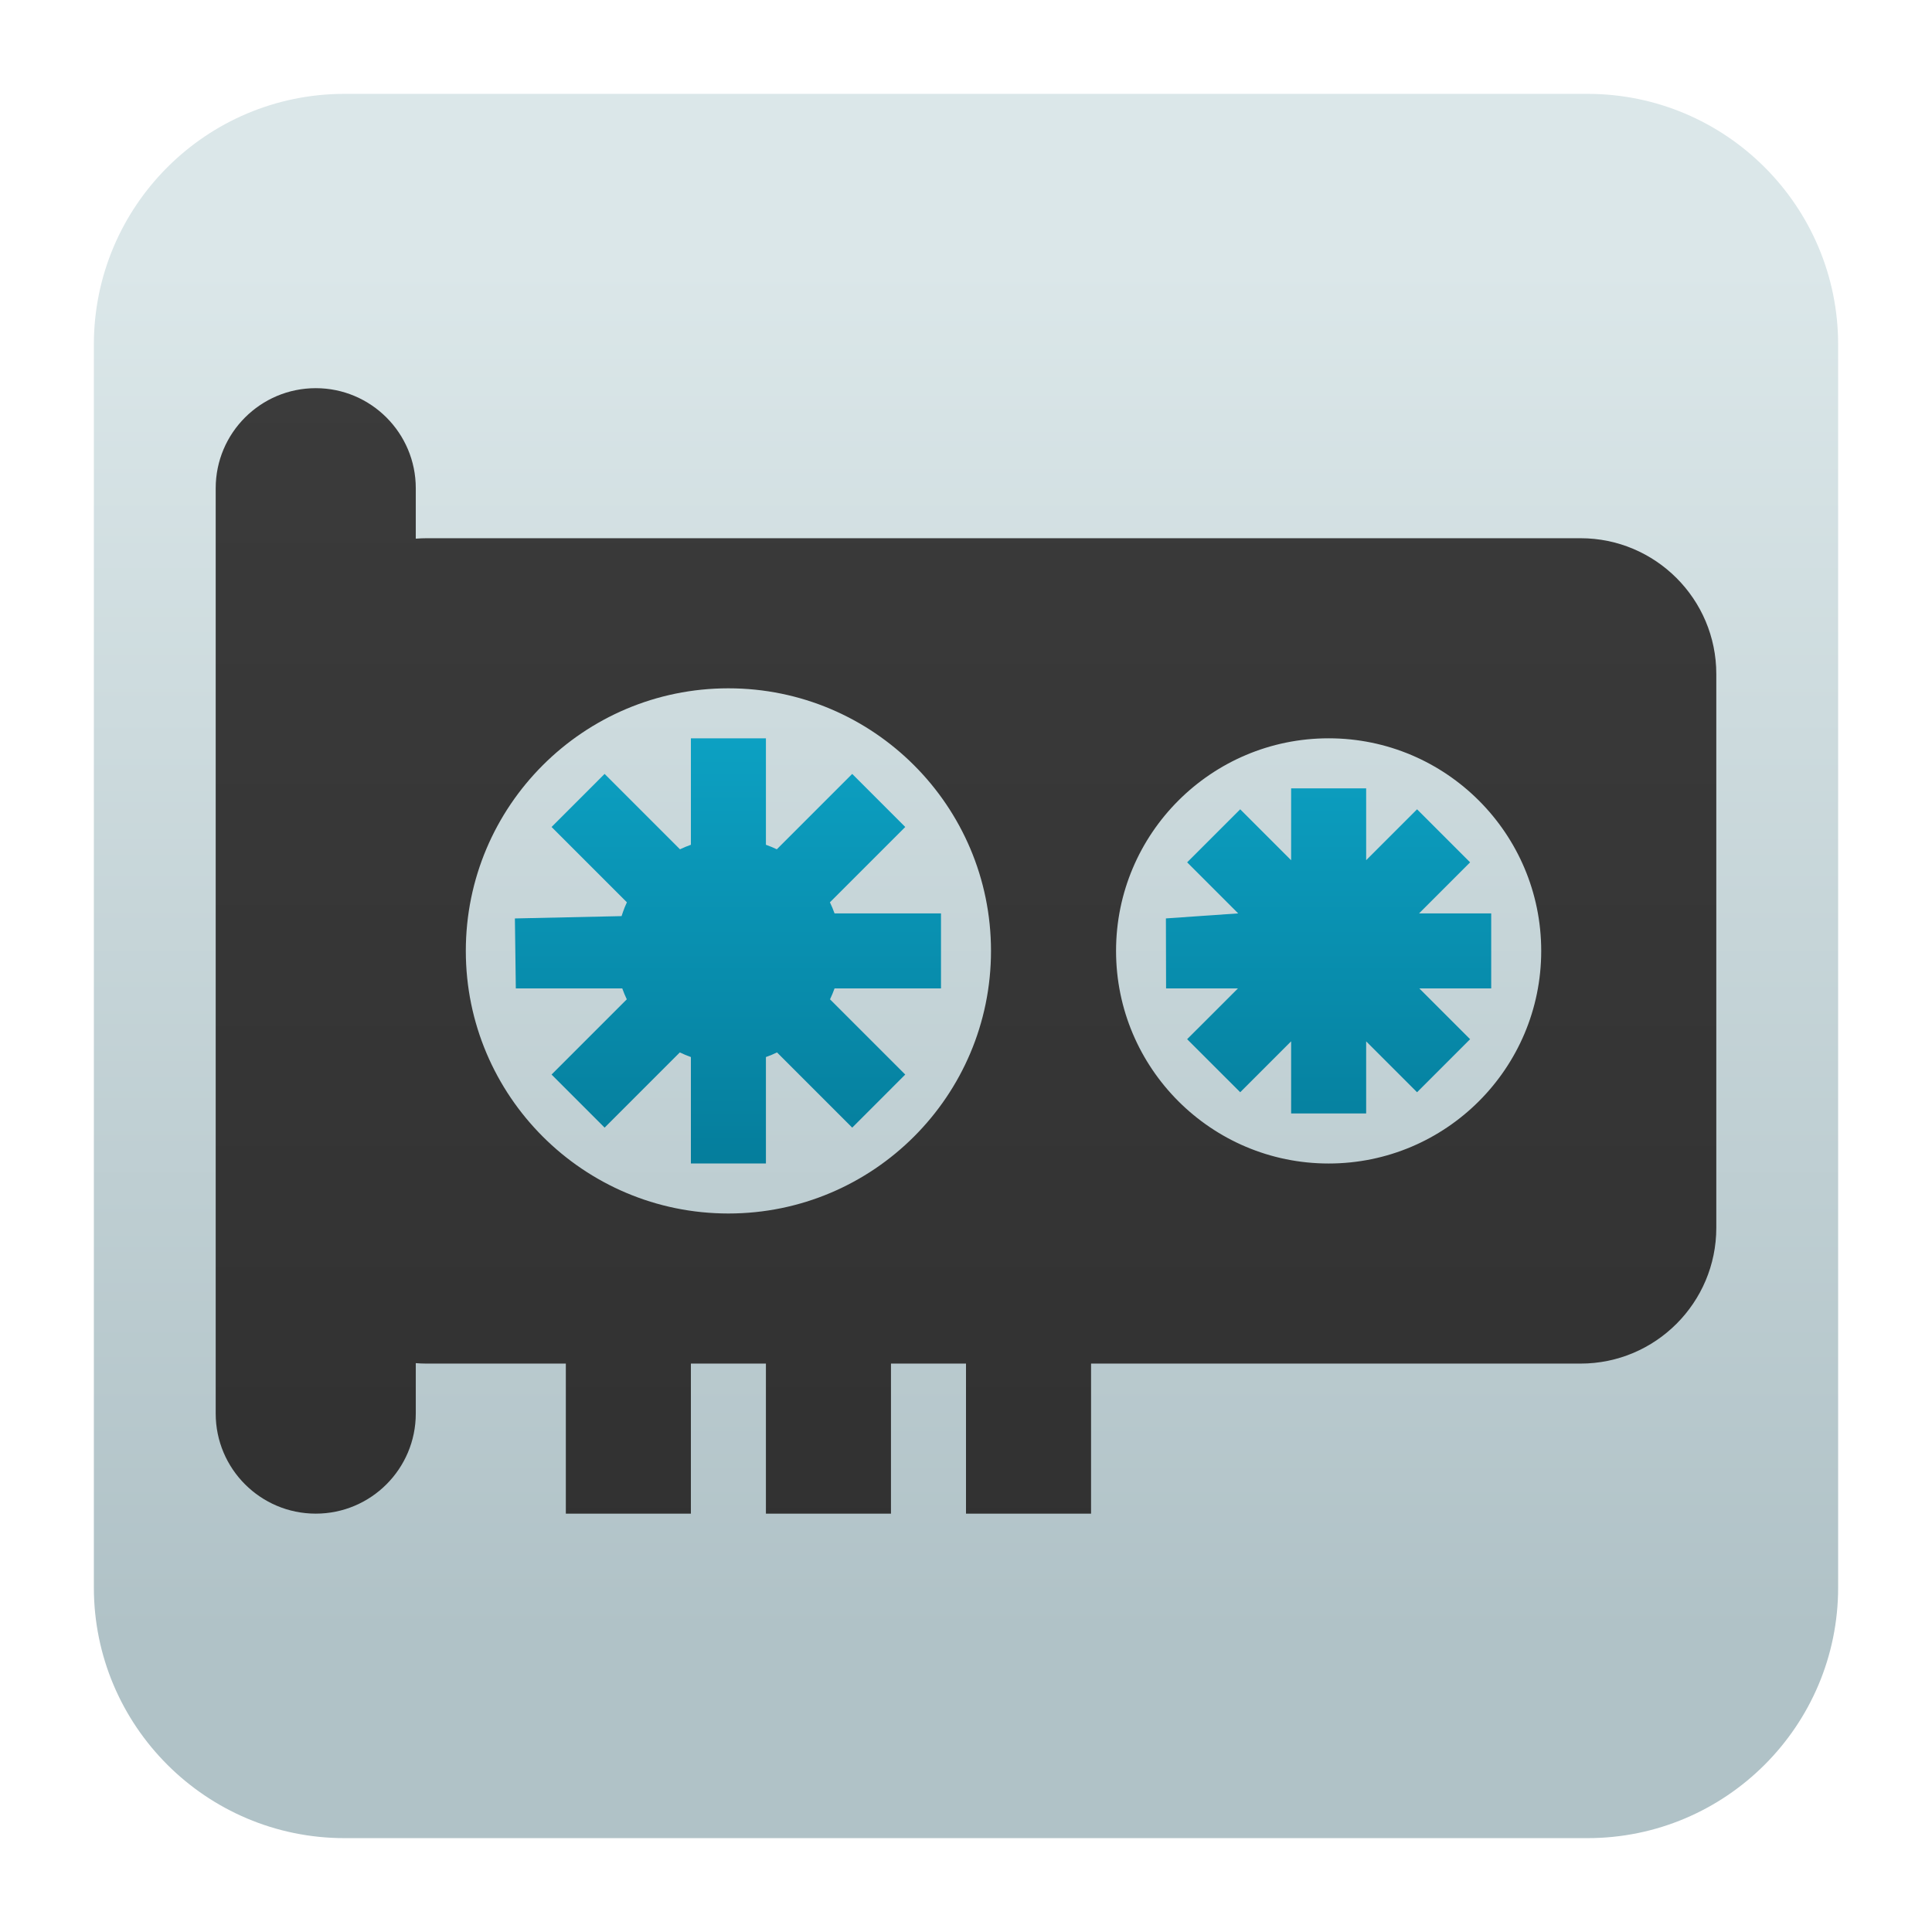
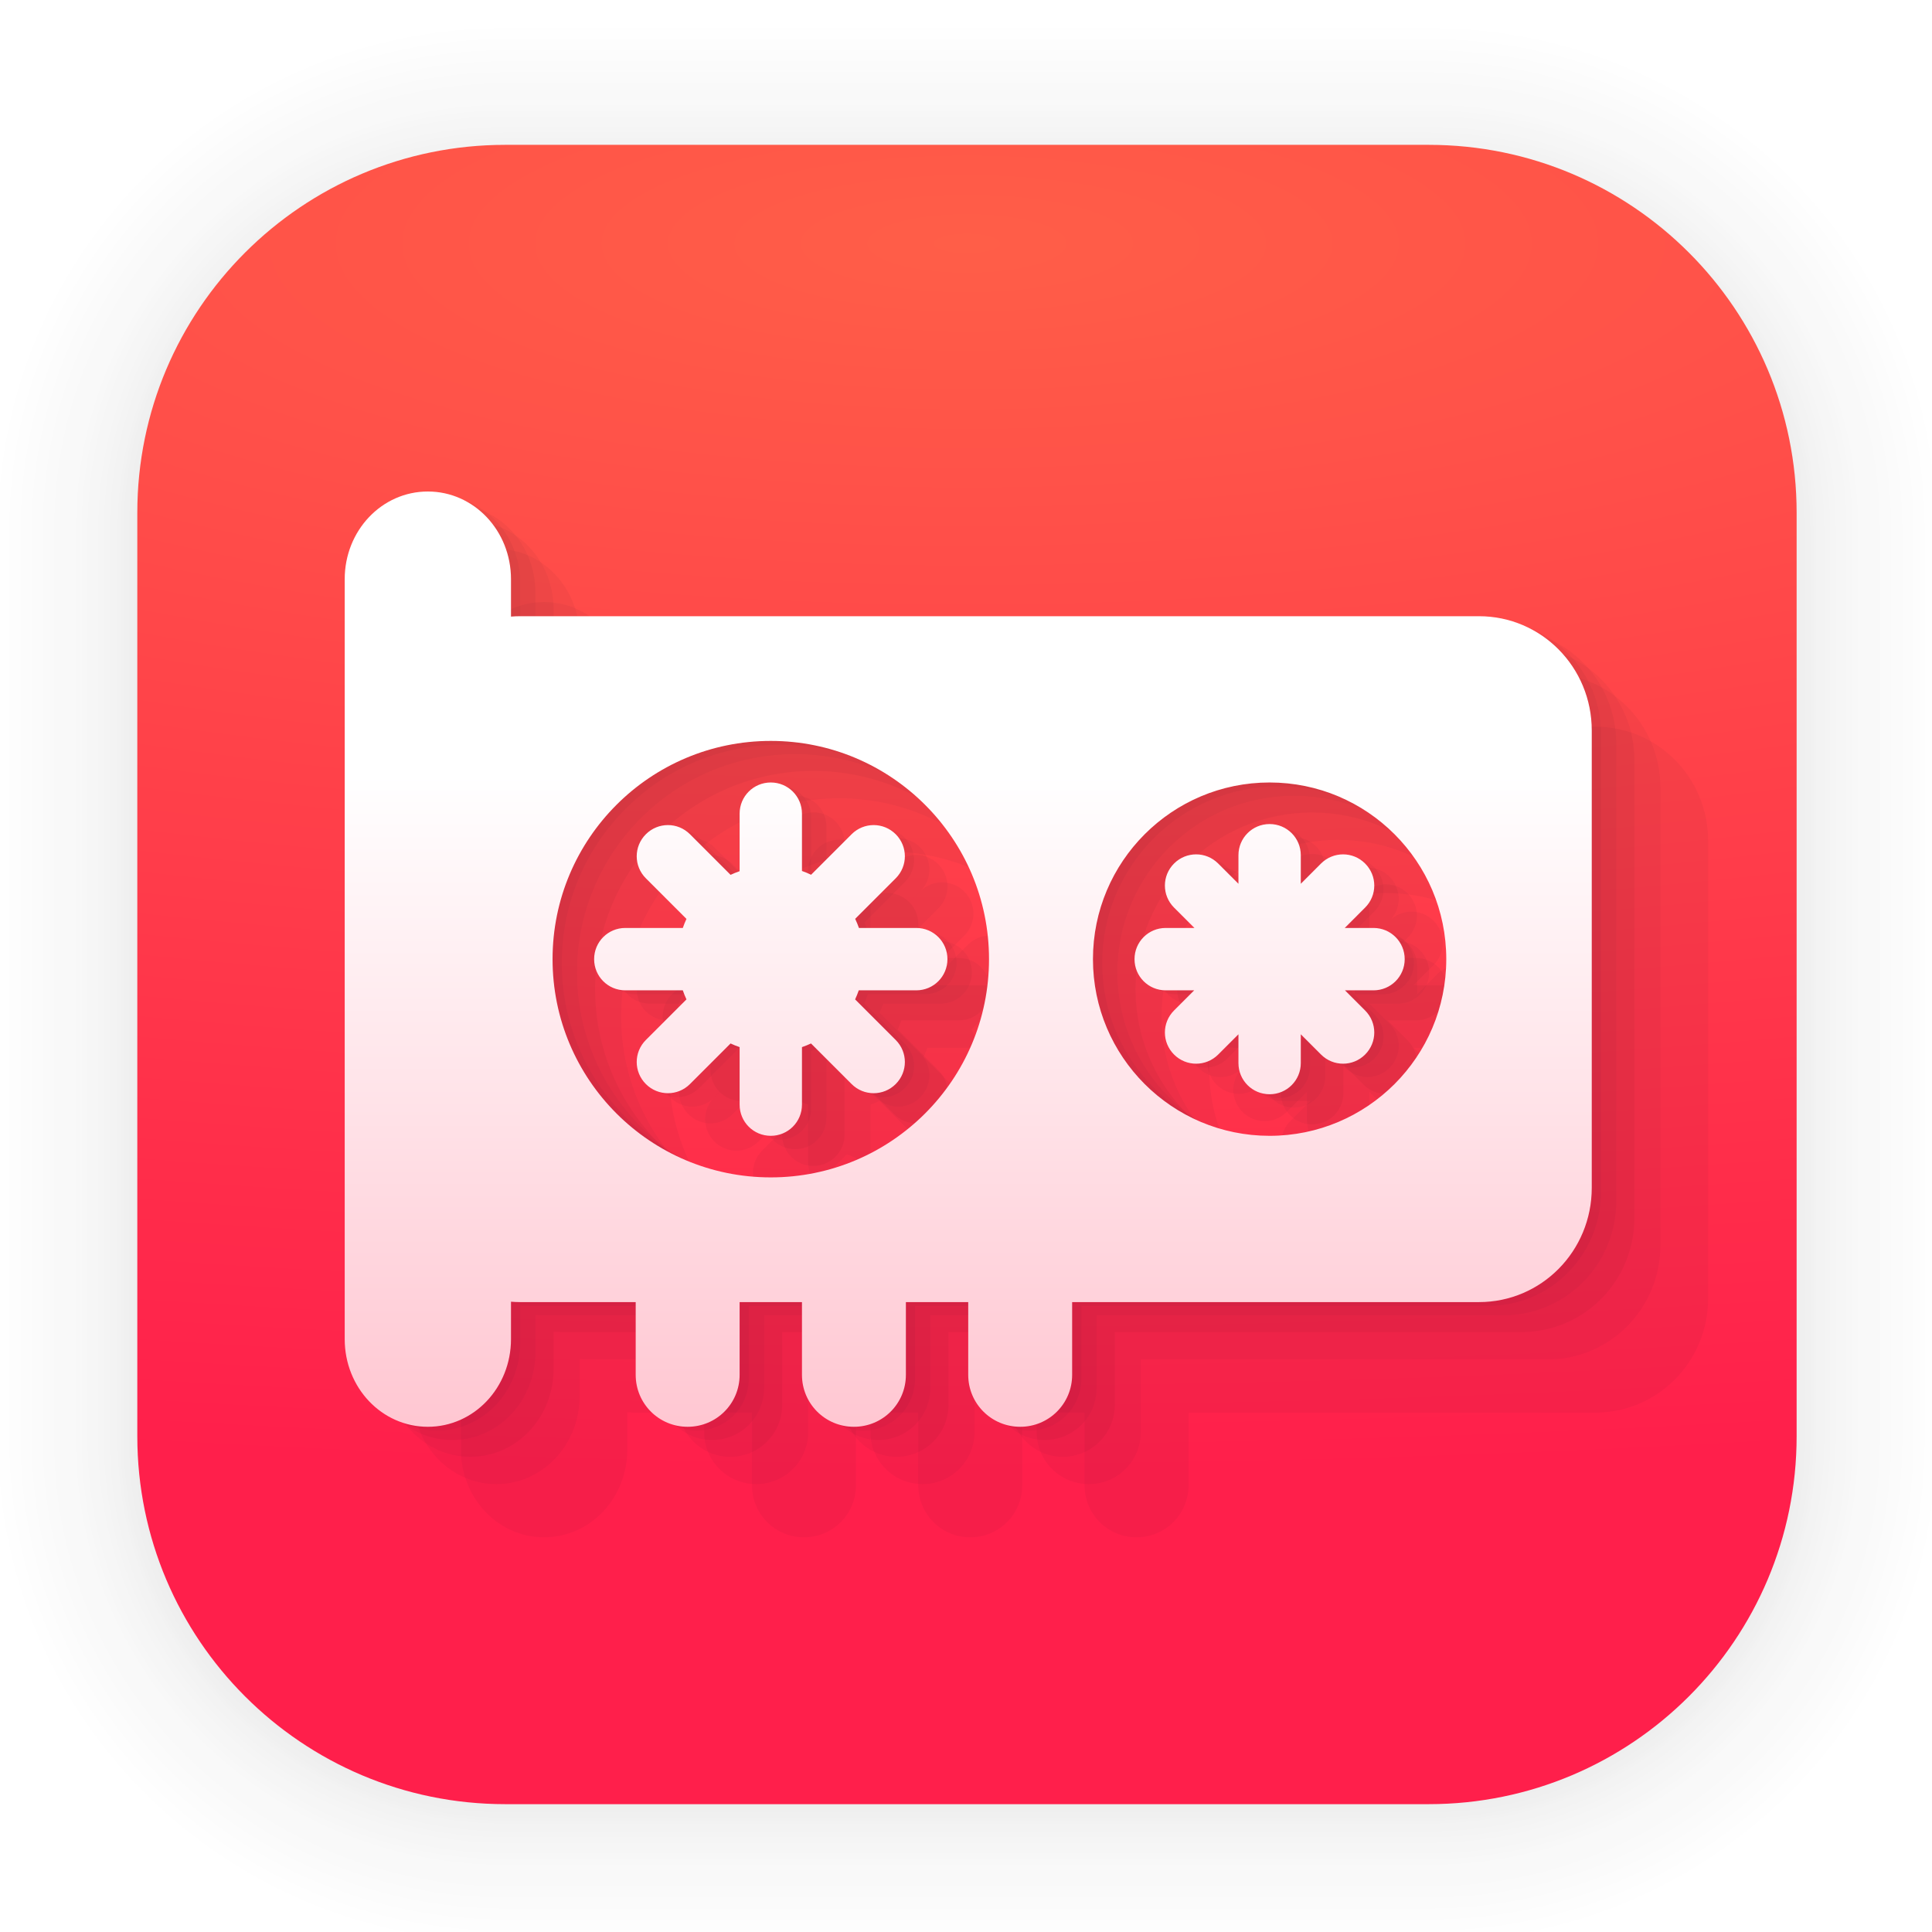
- <svg xmlns="http://www.w3.org/2000/svg" clip-rule="evenodd" fill-rule="evenodd" stroke-linejoin="round" stroke-miterlimit="2" viewBox="0 0 48 48">
-   <linearGradient id="a" x2="1" gradientTransform="matrix(0 -33.6872 33.6872 0 923.28 40.4502)" gradientUnits="userSpaceOnUse">
-     <stop stop-color="#b0c2c7" offset="0" />
-     <stop stop-color="#dbe7e9" offset="1" />
-   </linearGradient>
-   <linearGradient id="b" x2="1" gradientTransform="matrix(.0958428 -45 45 .0958428 34.0127 54)" gradientUnits="userSpaceOnUse">
-     <stop stop-color="#2c2c2c" offset="0" />
-     <stop stop-color="#3b3b3b" offset="1" />
-   </linearGradient>
-   <linearGradient id="c" x2="1" gradientTransform="matrix(0 -41.9256 41.9256 0 33.9057 50.7395)" gradientUnits="userSpaceOnUse">
-     <stop stop-color="#006783" offset="0" />
-     <stop stop-color="#13bee3" offset="1" />
-   </linearGradient>
-   <path d="m39.44 45.668h-30.88c-3.438 0-6.228-2.79-6.228-6.228v-30.88c0-3.438 2.79-6.228 6.228-6.228h30.88c3.438 0 6.228 2.79 6.228 6.228v30.88c0 3.438-2.79 6.228-6.228 6.228z" fill="url(#a)" />
-   <path d="m10.33 33.867v1.253c0 1.372-1.114 2.486-2.485 2.486-1.372 0-2.486-1.114-2.486-2.486v-22.99c0-1.372 1.114-2.486 2.486-2.486 1.371 0 2.485 1.114 2.485 2.486v1.253c.088-.007.177-.011.267-.011h28.671c1.861 0 3.373 1.512 3.373 3.374v13.758c0 1.862-1.512 3.374-3.373 3.374h-12.161v3.728h-3.107v-3.728h-1.864v3.728h-3.107v-3.728h-1.864v3.728h-3.107v-3.728h-3.461c-.09 0-.179-.004-.267-.011zm7.767-16.766c3.601 0 6.524 2.923 6.524 6.524s-2.923 6.524-6.524 6.524-6.524-2.923-6.524-6.524 2.923-6.524 6.524-6.524zm14.913 1.242c2.915 0 5.281 2.367 5.281 5.282s-2.366 5.282-5.281 5.282-5.282-2.367-5.282-5.282 2.367-5.282 5.282-5.282z" fill="url(#b)" />
-   <path transform="matrix(.621365 0 0 .621365 4.11633 4.05201)" d="m21 27.256v-4.256h3v4.256c.149.053.295.114.436.181l3.014-3.014 2.121 2.122-3.012 3.012c.069.143.131.291.185.443h4.256v3h-4.256c-.053.149-.114.295-.181.436l3.008 3.008-2.121 2.122-3.007-3.007c-.143.069-.291.131-.443.185v4.256h-3v-4.256c-.152-.054-.3-.116-.443-.185l-3.007 3.007-2.121-2.122 3.008-3.008c-.067-.141-.128-.287-.181-.436h-4.256l-.037-2.798 4.265-.093s.094-.305.213-.552l-3.012-3.012 2.121-2.122 3.014 3.014c.141-.067.287-.128.436-.181zm21.883 2.744-2.041-2.041 2.122-2.121 2.036 2.036v-2.874h3v2.873l2.035-2.035 2.121 2.121-2.041 2.041h2.885v3h-2.874l2.03 2.03-2.121 2.121-2.035-2.034v2.883h-3v-2.885l-2.036 2.036-2.122-2.121 2.031-2.03h-2.873l-.007-2.799z" fill="url(#c)" />
+ <svg xmlns="http://www.w3.org/2000/svg" xmlns:xlink="http://www.w3.org/1999/xlink" width="128" height="128" viewBox="0 0 33.867 33.867" version="1.1" id="svg1443">
+   <defs id="defs1437">
+     <linearGradient id="linearGradient1720">
+       <stop style="stop-color:#ffffff;stop-opacity:1;" offset="0" id="stop1716" />
+       <stop style="stop-color:#ff1f4b;stop-opacity:1" offset="1" id="stop1718" />
+     </linearGradient>
+     <linearGradient id="linearGradient1672">
+       <stop style="stop-color:#ff5e48;stop-opacity:1" offset="0" id="stop1668" />
+       <stop style="stop-color:#ff1f4b;stop-opacity:1" offset="1" id="stop1670" />
+     </linearGradient>
+     <filter color-interpolation-filters="sRGB" height="1.131" width="1.111" y="-0.066" x="-0.055" id="c-9">
+       <feGaussianBlur id="feGaussianBlur1093" stdDeviation="1.106" />
+     </filter>
+     <linearGradient gradientUnits="userSpaceOnUse" gradientTransform="matrix(0.13235,0,0,0.13075,-32.379,1.0873)" y2="269.49" y1="235.15" x2="657.65" x1="319.21" id="a-12">
+       <stop id="stop1076" offset="0" stop-color="#e54c18" />
+       <stop id="stop1078" offset="1" stop-color="#fec350" />
+     </linearGradient>
+     <radialGradient xlink:href="#linearGradient1672" id="radialGradient1676" cx="16.951" cy="4.265" fx="16.951" fy="4.265" r="14.544" gradientUnits="userSpaceOnUse" gradientTransform="matrix(5.030995,0,0,1.482452,-68.32995,-2.057593)" />
+     <linearGradient xlink:href="#linearGradient1720" id="linearGradient1722" x1="22.838" y1="51.253" x2="22.838" y2="222.876" gradientUnits="userSpaceOnUse" />
+   </defs>
+   <g id="layer1">
+     <g style="opacity:0.188" transform="matrix(0.9757321,0,0,0.9636099,-65.73723,-36.32765)" id="g1702">
+       <rect ry="6.61" rx="6.61" y="40.71" x="69.84" height="29.811" width="29.811" id="rect1634" style="fill:none;fill-opacity:1;stroke:#000000;stroke-width:0.1;stroke-linecap:round;stroke-linejoin:round;stroke-miterlimit:4;stroke-dasharray:none;stroke-opacity:0.02" />
+       <rect style="fill:none;fill-opacity:1;stroke:#000000;stroke-width:0.2;stroke-linecap:round;stroke-linejoin:round;stroke-miterlimit:4;stroke-dasharray:none;stroke-opacity:0.02" id="rect1638" width="29.811" height="29.811" x="69.84" y="40.71" rx="6.61" ry="6.61" />
+       <rect ry="6.61" rx="6.61" y="40.71" x="69.84" height="29.811" width="29.811" id="rect1640" style="fill:none;fill-opacity:1;stroke:#000000;stroke-width:0.3;stroke-linecap:round;stroke-linejoin:round;stroke-miterlimit:4;stroke-dasharray:none;stroke-opacity:0.02" />
+       <rect style="fill:none;fill-opacity:1;stroke:#000000;stroke-width:0.4;stroke-linecap:round;stroke-linejoin:round;stroke-miterlimit:4;stroke-dasharray:none;stroke-opacity:0.02" id="rect1642" width="29.811" height="29.811" x="69.84" y="40.71" rx="6.61" ry="6.61" />
+       <rect ry="6.61" rx="6.61" y="40.71" x="69.84" height="29.811" width="29.811" id="rect1644" style="fill:none;fill-opacity:1;stroke:#000000;stroke-width:0.5;stroke-linecap:round;stroke-linejoin:round;stroke-miterlimit:4;stroke-dasharray:none;stroke-opacity:0.02" />
+       <rect style="fill:none;fill-opacity:1;stroke:#000000;stroke-width:0.6;stroke-linecap:round;stroke-linejoin:round;stroke-miterlimit:4;stroke-dasharray:none;stroke-opacity:0.02" id="rect1646" width="29.811" height="29.811" x="69.84" y="40.71" rx="6.61" ry="6.61" />
+       <rect ry="6.61" rx="6.61" y="40.71" x="69.84" height="29.811" width="29.811" id="rect1648" style="fill:none;fill-opacity:1;stroke:#000000;stroke-width:0.7;stroke-linecap:round;stroke-linejoin:round;stroke-miterlimit:4;stroke-dasharray:none;stroke-opacity:0.02" />
+       <rect style="fill:none;fill-opacity:1;stroke:#000000;stroke-width:0.8;stroke-linecap:round;stroke-linejoin:round;stroke-miterlimit:4;stroke-dasharray:none;stroke-opacity:0.02" id="rect1650" width="29.811" height="29.811" x="69.84" y="40.71" rx="6.61" ry="6.61" />
+       <rect ry="6.61" rx="6.61" y="40.71" x="69.84" height="29.811" width="29.811" id="rect1652" style="fill:none;fill-opacity:1;stroke:#000000;stroke-width:1;stroke-linecap:round;stroke-linejoin:round;stroke-miterlimit:4;stroke-dasharray:none;stroke-opacity:0.02" />
+       <rect style="fill:none;fill-opacity:1;stroke:#000000;stroke-width:1.2;stroke-linecap:round;stroke-linejoin:round;stroke-miterlimit:4;stroke-dasharray:none;stroke-opacity:0.02" id="rect1654" width="29.811" height="29.811" x="69.84" y="40.71" rx="6.61" ry="6.61" />
+       <rect ry="6.61" rx="6.61" y="40.71" x="69.84" height="29.811" width="29.811" id="rect1656" style="fill:none;fill-opacity:1;stroke:#000000;stroke-width:1.4;stroke-linecap:round;stroke-linejoin:round;stroke-miterlimit:4;stroke-dasharray:none;stroke-opacity:0.02" />
+       <rect style="fill:none;fill-opacity:1;stroke:#000000;stroke-width:1.6;stroke-linecap:round;stroke-linejoin:round;stroke-miterlimit:4;stroke-dasharray:none;stroke-opacity:0.02" id="rect1658" width="29.811" height="29.811" x="69.84" y="40.71" rx="6.61" ry="6.61" />
+       <rect ry="6.61" rx="6.61" y="40.71" x="69.84" height="29.811" width="29.811" id="rect1660" style="fill:none;fill-opacity:1;stroke:#000000;stroke-width:1.8;stroke-linecap:round;stroke-linejoin:round;stroke-miterlimit:4;stroke-dasharray:none;stroke-opacity:0.02" />
+       <rect style="fill:none;fill-opacity:1;stroke:#000000;stroke-width:2;stroke-linecap:round;stroke-linejoin:round;stroke-miterlimit:4;stroke-dasharray:none;stroke-opacity:0.02" id="rect1662" width="29.811" height="29.811" x="69.84" y="40.71" rx="6.61" ry="6.61" />
+       <rect ry="6.61" rx="6.61" y="40.71" x="69.84" height="29.811" width="29.811" id="rect1664" style="fill:none;fill-opacity:1;stroke:#000000;stroke-width:2.2;stroke-linecap:round;stroke-linejoin:round;stroke-miterlimit:4;stroke-dasharray:none;stroke-opacity:0.02" />
+       <rect style="fill:none;fill-opacity:1;stroke:#000000;stroke-width:2.6;stroke-linecap:round;stroke-linejoin:round;stroke-miterlimit:4;stroke-dasharray:none;stroke-opacity:0.02" id="rect1666" width="29.811" height="29.811" x="69.84" y="40.71" rx="6.61" ry="6.61" />
+       <rect ry="6.61" rx="6.61" y="40.71" x="69.84" height="29.811" width="29.811" id="rect1668" style="fill:none;fill-opacity:1;stroke:#000000;stroke-width:3;stroke-linecap:round;stroke-linejoin:round;stroke-miterlimit:4;stroke-dasharray:none;stroke-opacity:0.02" />
+       <rect style="fill:none;fill-opacity:1;stroke:#000000;stroke-width:3.4;stroke-linecap:round;stroke-linejoin:round;stroke-miterlimit:4;stroke-dasharray:none;stroke-opacity:0.02" id="rect1670" width="29.811" height="29.811" x="69.84" y="40.71" rx="6.61" ry="6.61" />
+       <rect ry="6.61" rx="6.61" y="40.71" x="69.84" height="29.811" width="29.811" id="rect1672" style="fill:none;fill-opacity:1;stroke:#000000;stroke-width:3.8;stroke-linecap:round;stroke-linejoin:round;stroke-miterlimit:4;stroke-dasharray:none;stroke-opacity:0.02" />
+       <rect style="fill:none;fill-opacity:1;stroke:#000000;stroke-width:4.2;stroke-linecap:round;stroke-linejoin:round;stroke-miterlimit:4;stroke-dasharray:none;stroke-opacity:0.02" id="rect1674" width="29.811" height="29.811" x="69.84" y="40.71" rx="6.61" ry="6.61" />
+       <rect ry="6.61" rx="6.61" y="40.71" x="69.84" height="29.811" width="29.811" id="rect1676" style="fill:none;fill-opacity:1;stroke:#000000;stroke-width:4.6;stroke-linecap:round;stroke-linejoin:round;stroke-miterlimit:4;stroke-dasharray:none;stroke-opacity:0.02" />
+       <rect style="fill:none;fill-opacity:1;stroke:#000000;stroke-width:5;stroke-linecap:round;stroke-linejoin:round;stroke-miterlimit:4;stroke-dasharray:none;stroke-opacity:0.02" id="rect1678" width="29.811" height="29.811" x="69.84" y="40.71" rx="6.61" ry="6.61" />
+     </g>
+     <rect ry="6.449" rx="6.449" y="2.539" x="2.407" height="29.087" width="29.087" id="rect849" style="fill:url(#radialGradient1676);fill-opacity:1;stroke-width:2.688;stroke-linecap:round;stroke-linejoin:round" />
+     <g id="g3494" style="opacity:0.753">
+       <path id="path3299" style="fill:#0d011c;fill-opacity:0.049;stroke-width:0.364" d="m 7.66,8.682 c -0.807,0 -1.457,0.685 -1.457,1.537 v 13.321 c 0,0.852 0.65,1.537 1.457,1.537 0.807,0 1.458,-0.685 1.458,-1.537 v -0.656 c 0.052,0.004 0.103,0.007 0.156,0.007 h 2.03 v 1.275 c 0,0.505 0.406,0.911 0.911,0.911 0.505,0 0.911,-0.406 0.911,-0.911 v -1.275 h 1.093 v 1.275 c 10e-7,0.505 0.406,0.911 0.911,0.911 0.505,0 0.911,-0.406 0.911,-0.911 v -1.275 h 1.093 v 1.275 c 0,0.505 0.406,0.911 0.911,0.911 0.505,0 0.911,-0.406 0.911,-0.911 v -1.275 h 7.131 c 1.096,0 1.978,-0.894 1.978,-2.004 v -8.015 c 0,-1.11 -0.882,-2.004 -1.978,-2.004 H 9.274 c -0.053,0 -0.105,0.003 -0.156,0.007 v -0.656 c 0,-0.852 -0.65,-1.537 -1.458,-1.537 z m 6.012,4.372 a 3.826,3.826 0 0 1 3.826,3.826 3.826,3.826 0 0 1 -3.826,3.826 3.826,3.826 0 0 1 -3.825,-3.826 3.826,3.826 0 0 1 3.825,-3.826 z m 0,0.729 c -0.303,0 -0.546,0.244 -0.546,0.547 v 1.008 a 1.64,1.64 0 0 0 -0.159,0.064 L 12.255,14.69 c -0.214,-0.214 -0.559,-0.214 -0.773,0 -0.214,0.214 -0.214,0.558 0,0.773 l 0.712,0.712 a 1.64,1.64 0 0 0 -0.064,0.159 h -1.008 c -0.303,0 -0.546,0.244 -0.546,0.547 0,0.303 0.243,0.547 0.546,0.547 h 1.008 a 1.64,1.64 0 0 0 0.064,0.159 l -0.712,0.712 c -0.214,0.214 -0.214,0.558 0,0.773 0.214,0.214 0.559,0.214 0.773,0 l 0.712,-0.712 a 1.64,1.64 0 0 0 0.159,0.064 v 1.008 c 0,0.303 0.243,0.547 0.546,0.547 0.303,0 0.547,-0.244 0.547,-0.547 v -1.008 a 1.64,1.64 0 0 0 0.159,-0.064 l 0.712,0.712 c 0.214,0.214 0.559,0.214 0.773,0 0.214,-0.214 0.214,-0.558 0,-0.773 L 15.15,17.585 a 1.64,1.64 0 0 0 0.064,-0.159 h 1.008 c 0.303,0 0.546,-0.244 0.546,-0.547 0,-0.303 -0.243,-0.547 -0.546,-0.547 h -1.005 a 1.64,1.64 0 0 0 -0.066,-0.16 l 0.711,-0.711 c 0.214,-0.214 0.214,-0.558 0,-0.773 -0.214,-0.214 -0.559,-0.214 -0.773,0 l -0.71,0.71 a 1.64,1.64 0 0 0 -0.16,-0.066 v -1.005 c 0,-0.303 -0.244,-0.547 -0.547,-0.547 z m 8.744,0 a 3.097,3.097 0 0 1 3.097,3.097 3.097,3.097 0 0 1 -3.097,3.097 3.097,3.097 0 0 1 -3.096,-3.097 3.097,3.097 0 0 1 3.096,-3.097 z m 0,0.729 c -0.303,0 -0.546,0.244 -0.546,0.547 v 0.5 l -0.355,-0.355 c -0.214,-0.214 -0.56,-0.214 -0.774,0 -0.214,0.214 -0.214,0.558 0,0.773 l 0.357,0.357 h -0.504 c -0.303,0 -0.546,0.244 -0.546,0.547 0,0.303 0.243,0.547 0.546,0.547 h 0.5 l -0.353,0.353 c -0.214,0.214 -0.214,0.558 0,0.773 0.214,0.214 0.56,0.214 0.774,0 l 0.355,-0.355 v 0.504 c 0,0.303 0.243,0.547 0.546,0.547 0.303,0 0.547,-0.244 0.547,-0.547 v -0.504 l 0.355,0.355 c 0.214,0.214 0.558,0.214 0.773,0 0.214,-0.214 0.214,-0.558 0,-0.773 l -0.353,-0.353 h 0.5 c 0.303,0 0.547,-0.244 0.547,-0.547 0,-0.303 -0.244,-0.547 -0.547,-0.547 h -0.504 l 0.357,-0.357 c 0.214,-0.214 0.214,-0.558 0,-0.773 -0.214,-0.214 -0.558,-0.214 -0.773,0 l -0.355,0.355 v -0.5 c 0,-0.303 -0.244,-0.547 -0.547,-0.547 z" />
+       <path id="path3481" style="fill:#0d011c;fill-opacity:0.049;stroke-width:0.364" d="m 7.927,8.847 c -0.807,0 -1.457,0.685 -1.457,1.537 v 13.321 c 0,0.852 0.65,1.537 1.457,1.537 0.807,0 1.458,-0.685 1.458,-1.537 v -0.656 c 0.052,0.004 0.103,0.007 0.156,0.007 h 2.03 v 1.275 c 0,0.505 0.406,0.911 0.911,0.911 0.505,0 0.911,-0.406 0.911,-0.911 v -1.275 h 1.093 v 1.275 c 1e-6,0.505 0.406,0.911 0.911,0.911 0.505,0 0.911,-0.406 0.911,-0.911 v -1.275 h 1.093 v 1.275 c 0,0.505 0.406,0.911 0.911,0.911 0.505,0 0.911,-0.406 0.911,-0.911 v -1.275 h 7.131 c 1.096,0 1.978,-0.894 1.978,-2.004 v -8.015 c 0,-1.11 -0.882,-2.004 -1.978,-2.004 H 9.541 c -0.053,0 -0.105,0.003 -0.156,0.007 v -0.656 c 0,-0.852 -0.65,-1.537 -1.458,-1.537 z m 6.012,4.372 a 3.826,3.826 0 0 1 3.826,3.826 3.826,3.826 0 0 1 -3.826,3.826 3.826,3.826 0 0 1 -3.825,-3.826 3.826,3.826 0 0 1 3.825,-3.826 z m 0,0.729 c -0.303,0 -0.546,0.244 -0.546,0.547 v 1.008 a 1.64,1.64 0 0 0 -0.159,0.064 l -0.712,-0.712 c -0.214,-0.214 -0.559,-0.214 -0.773,0 -0.214,0.214 -0.214,0.558 0,0.773 l 0.712,0.712 a 1.64,1.64 0 0 0 -0.064,0.159 h -1.008 c -0.303,0 -0.546,0.244 -0.546,0.547 0,0.303 0.243,0.547 0.546,0.547 h 1.008 a 1.64,1.64 0 0 0 0.064,0.159 l -0.712,0.712 c -0.214,0.214 -0.214,0.558 0,0.773 0.214,0.214 0.559,0.214 0.773,0 l 0.712,-0.712 a 1.64,1.64 0 0 0 0.159,0.064 v 1.008 c 0,0.303 0.243,0.547 0.546,0.547 0.303,0 0.547,-0.244 0.547,-0.547 v -1.008 a 1.64,1.64 0 0 0 0.159,-0.064 l 0.712,0.712 c 0.214,0.214 0.559,0.214 0.773,0 0.214,-0.214 0.214,-0.558 0,-0.773 l -0.712,-0.712 a 1.64,1.64 0 0 0 0.064,-0.159 h 1.008 c 0.303,0 0.546,-0.244 0.546,-0.547 0,-0.303 -0.243,-0.547 -0.546,-0.547 h -1.005 a 1.64,1.64 0 0 0 -0.066,-0.16 l 0.711,-0.711 c 0.214,-0.214 0.214,-0.558 0,-0.773 -0.214,-0.214 -0.559,-0.214 -0.773,0 l -0.71,0.71 a 1.64,1.64 0 0 0 -0.16,-0.066 v -1.005 c 0,-0.303 -0.244,-0.547 -0.547,-0.547 z m 8.744,0 a 3.097,3.097 0 0 1 3.097,3.097 3.097,3.097 0 0 1 -3.097,3.097 3.097,3.097 0 0 1 -3.096,-3.097 3.097,3.097 0 0 1 3.096,-3.097 z m 0,0.729 c -0.303,0 -0.546,0.244 -0.546,0.547 v 0.5 l -0.355,-0.355 c -0.214,-0.214 -0.56,-0.214 -0.774,0 -0.214,0.214 -0.214,0.558 0,0.773 l 0.357,0.357 h -0.504 c -0.303,0 -0.546,0.244 -0.546,0.547 0,0.303 0.243,0.547 0.546,0.547 h 0.5 l -0.353,0.353 c -0.214,0.214 -0.214,0.558 0,0.773 0.214,0.214 0.56,0.214 0.774,0 l 0.355,-0.355 v 0.504 c 0,0.303 0.243,0.547 0.546,0.547 0.303,0 0.547,-0.244 0.547,-0.547 v -0.504 l 0.355,0.355 c 0.214,0.214 0.558,0.214 0.773,0 0.214,-0.214 0.214,-0.558 0,-0.773 l -0.353,-0.353 h 0.5 c 0.303,0 0.547,-0.244 0.547,-0.547 0,-0.303 -0.244,-0.547 -0.547,-0.547 H 24 l 0.357,-0.357 c 0.214,-0.214 0.214,-0.558 0,-0.773 -0.214,-0.214 -0.558,-0.214 -0.773,0 l -0.355,0.355 v -0.5 c 0,-0.303 -0.244,-0.547 -0.547,-0.547 z" />
+       <path id="path3483" style="fill:#0d011c;fill-opacity:0.049;stroke-width:0.364" d="m 8.245,9.141 c -0.807,0 -1.457,0.685 -1.457,1.537 v 13.321 c 0,0.852 0.65,1.537 1.457,1.537 0.807,0 1.458,-0.685 1.458,-1.537 V 23.343 c 0.052,0.004 0.103,0.007 0.156,0.007 h 2.03 v 1.275 c 0,0.505 0.406,0.911 0.911,0.911 0.505,0 0.911,-0.406 0.911,-0.911 V 23.35 h 1.093 v 1.275 c 10e-7,0.505 0.406,0.911 0.911,0.911 0.505,0 0.911,-0.406 0.911,-0.911 V 23.35 h 1.093 v 1.275 c 0,0.505 0.406,0.911 0.911,0.911 0.505,0 0.911,-0.406 0.911,-0.911 V 23.35 h 7.131 c 1.096,0 1.978,-0.894 1.978,-2.004 v -8.015 c 0,-1.11 -0.882,-2.004 -1.978,-2.004 H 9.859 c -0.053,0 -0.105,0.003 -0.156,0.007 v -0.656 c 0,-0.852 -0.65,-1.537 -1.458,-1.537 z m 6.012,4.372 a 3.826,3.826 0 0 1 3.826,3.826 3.826,3.826 0 0 1 -3.826,3.826 3.826,3.826 0 0 1 -3.825,-3.826 3.826,3.826 0 0 1 3.825,-3.826 z m 0,0.729 c -0.303,0 -0.546,0.244 -0.546,0.547 v 1.008 a 1.64,1.64 0 0 0 -0.159,0.064 l -0.712,-0.712 c -0.214,-0.214 -0.559,-0.214 -0.773,0 -0.214,0.214 -0.214,0.558 0,0.773 l 0.712,0.712 a 1.64,1.64 0 0 0 -0.064,0.159 h -1.008 c -0.303,0 -0.546,0.244 -0.546,0.547 0,0.303 0.243,0.547 0.546,0.547 h 1.008 a 1.64,1.64 0 0 0 0.064,0.159 l -0.712,0.712 c -0.214,0.214 -0.214,0.558 0,0.773 0.214,0.214 0.559,0.214 0.773,0 l 0.712,-0.712 a 1.64,1.64 0 0 0 0.159,0.064 v 1.008 c 0,0.303 0.243,0.547 0.546,0.547 0.303,0 0.547,-0.244 0.547,-0.547 v -1.008 a 1.64,1.64 0 0 0 0.159,-0.064 l 0.712,0.712 c 0.214,0.214 0.559,0.214 0.773,0 0.214,-0.214 0.214,-0.558 0,-0.773 l -0.712,-0.712 a 1.64,1.64 0 0 0 0.064,-0.159 h 1.008 c 0.303,0 0.546,-0.244 0.546,-0.547 0,-0.303 -0.243,-0.547 -0.546,-0.547 h -1.005 a 1.64,1.64 0 0 0 -0.066,-0.16 l 0.711,-0.711 c 0.214,-0.214 0.214,-0.558 0,-0.773 -0.214,-0.214 -0.559,-0.214 -0.773,0 l -0.71,0.71 a 1.64,1.64 0 0 0 -0.16,-0.066 v -1.005 c 0,-0.303 -0.244,-0.547 -0.547,-0.547 z m 8.744,0 a 3.097,3.097 0 0 1 3.097,3.097 3.097,3.097 0 0 1 -3.097,3.097 3.097,3.097 0 0 1 -3.096,-3.097 3.097,3.097 0 0 1 3.096,-3.097 z m 0,0.729 c -0.303,0 -0.546,0.244 -0.546,0.547 v 0.5 l -0.355,-0.355 c -0.214,-0.214 -0.56,-0.214 -0.774,0 -0.214,0.214 -0.214,0.558 0,0.773 l 0.357,0.357 h -0.504 c -0.303,0 -0.546,0.244 -0.546,0.547 0,0.303 0.243,0.547 0.546,0.547 h 0.5 l -0.353,0.353 c -0.214,0.214 -0.214,0.558 0,0.773 0.214,0.214 0.56,0.214 0.774,0 l 0.355,-0.355 v 0.504 c 0,0.303 0.243,0.547 0.546,0.547 0.303,0 0.547,-0.244 0.547,-0.547 v -0.504 l 0.355,0.355 c 0.214,0.214 0.558,0.214 0.773,0 0.214,-0.214 0.214,-0.558 0,-0.773 l -0.353,-0.353 h 0.5 c 0.303,0 0.547,-0.244 0.547,-0.547 0,-0.303 -0.244,-0.547 -0.547,-0.547 h -0.504 l 0.357,-0.357 c 0.214,-0.214 0.214,-0.558 0,-0.773 -0.214,-0.214 -0.558,-0.214 -0.773,0 l -0.355,0.355 v -0.5 c 0,-0.303 -0.244,-0.547 -0.547,-0.547 z" />
+       <path id="path3485" style="fill:#0d011c;fill-opacity:0.049;stroke-width:0.364" d="m 8.7,9.62 c -0.807,0 -1.457,0.685 -1.457,1.537 v 13.321 c 0,0.852 0.65,1.537 1.457,1.537 0.807,0 1.458,-0.685 1.458,-1.537 v -0.656 c 0.052,0.004 0.103,0.007 0.156,0.007 h 2.03 v 1.275 c 0,0.505 0.406,0.911 0.911,0.911 0.505,0 0.911,-0.406 0.911,-0.911 v -1.275 h 1.093 v 1.275 c 1e-6,0.505 0.406,0.911 0.911,0.911 0.505,0 0.911,-0.406 0.911,-0.911 v -1.275 h 1.093 v 1.275 c 0,0.505 0.406,0.911 0.911,0.911 0.505,0 0.911,-0.406 0.911,-0.911 v -1.275 h 7.131 c 1.096,0 1.978,-0.894 1.978,-2.004 v -8.015 c 0,-1.11 -0.882,-2.004 -1.978,-2.004 H 10.313 c -0.053,0 -0.105,0.003 -0.156,0.007 v -0.656 c 0,-0.852 -0.65,-1.537 -1.458,-1.537 z m 6.012,4.372 a 3.826,3.826 0 0 1 3.826,3.826 3.826,3.826 0 0 1 -3.826,3.826 3.826,3.826 0 0 1 -3.825,-3.826 3.826,3.826 0 0 1 3.825,-3.826 z m 0,0.729 c -0.303,0 -0.546,0.244 -0.546,0.547 v 1.008 a 1.64,1.64 0 0 0 -0.159,0.064 l -0.712,-0.712 c -0.214,-0.214 -0.559,-0.214 -0.773,0 -0.214,0.214 -0.214,0.558 0,0.773 l 0.712,0.712 a 1.64,1.64 0 0 0 -0.064,0.159 h -1.008 c -0.303,0 -0.546,0.244 -0.546,0.547 0,0.303 0.243,0.547 0.546,0.547 h 1.008 a 1.64,1.64 0 0 0 0.064,0.159 l -0.712,0.712 c -0.214,0.214 -0.214,0.558 0,0.773 0.214,0.214 0.559,0.214 0.773,0 l 0.712,-0.712 a 1.64,1.64 0 0 0 0.159,0.064 v 1.008 c 0,0.303 0.243,0.547 0.546,0.547 0.303,0 0.547,-0.244 0.547,-0.547 v -1.008 a 1.64,1.64 0 0 0 0.159,-0.064 l 0.712,0.712 c 0.214,0.214 0.559,0.214 0.773,0 0.214,-0.214 0.214,-0.558 0,-0.773 l -0.712,-0.712 a 1.64,1.64 0 0 0 0.064,-0.159 h 1.008 c 0.303,0 0.546,-0.244 0.546,-0.547 0,-0.303 -0.243,-0.547 -0.546,-0.547 h -1.005 a 1.64,1.64 0 0 0 -0.066,-0.16 l 0.711,-0.711 c 0.214,-0.214 0.214,-0.558 0,-0.773 -0.214,-0.214 -0.559,-0.214 -0.773,0 l -0.71,0.71 a 1.64,1.64 0 0 0 -0.16,-0.066 v -1.005 c 0,-0.303 -0.244,-0.547 -0.547,-0.547 z m 8.744,0 a 3.097,3.097 0 0 1 3.097,3.097 3.097,3.097 0 0 1 -3.097,3.097 3.097,3.097 0 0 1 -3.096,-3.097 3.097,3.097 0 0 1 3.096,-3.097 z m 0,0.729 c -0.303,0 -0.546,0.244 -0.546,0.547 v 0.5 l -0.355,-0.355 c -0.214,-0.214 -0.56,-0.214 -0.774,0 -0.214,0.214 -0.214,0.558 0,0.773 l 0.357,0.357 h -0.504 c -0.303,0 -0.546,0.244 -0.546,0.547 0,0.303 0.243,0.547 0.546,0.547 h 0.5 l -0.353,0.353 c -0.214,0.214 -0.214,0.558 0,0.773 0.214,0.214 0.56,0.214 0.774,0 l 0.355,-0.355 v 0.504 c 0,0.303 0.243,0.547 0.546,0.547 0.303,0 0.547,-0.244 0.547,-0.547 v -0.504 l 0.355,0.355 c 0.214,0.214 0.558,0.214 0.773,0 0.214,-0.214 0.214,-0.558 0,-0.773 l -0.353,-0.353 h 0.5 c 0.303,0 0.547,-0.244 0.547,-0.547 0,-0.303 -0.244,-0.547 -0.547,-0.547 h -0.504 l 0.357,-0.357 c 0.214,-0.214 0.214,-0.558 0,-0.773 -0.214,-0.214 -0.558,-0.214 -0.773,0 l -0.355,0.355 v -0.5 c 0,-0.303 -0.244,-0.547 -0.547,-0.547 z" />
+       <path id="path3487" style="fill:#0d011c;fill-opacity:0.049;stroke-width:0.364" d="m 9.538,10.553 c -0.807,0 -1.457,0.685 -1.457,1.537 v 13.321 c 0,0.852 0.65,1.537 1.457,1.537 0.807,0 1.458,-0.685 1.458,-1.537 v -0.656 c 0.052,0.004 0.103,0.007 0.156,0.007 h 2.03 v 1.275 c 0,0.505 0.406,0.911 0.911,0.911 0.505,0 0.911,-0.406 0.911,-0.911 v -1.275 h 1.093 v 1.275 c 10e-7,0.505 0.406,0.911 0.911,0.911 0.505,0 0.911,-0.406 0.911,-0.911 v -1.275 h 1.093 v 1.275 c 0,0.505 0.406,0.911 0.911,0.911 0.505,0 0.911,-0.406 0.911,-0.911 v -1.275 h 7.131 c 1.096,0 1.978,-0.894 1.978,-2.004 v -8.015 c 0,-1.11 -0.882,-2.004 -1.978,-2.004 H 11.152 c -0.053,0 -0.105,0.003 -0.156,0.007 v -0.656 c 0,-0.852 -0.65,-1.537 -1.458,-1.537 z m 6.012,4.372 a 3.826,3.826 0 0 1 3.826,3.826 3.826,3.826 0 0 1 -3.826,3.826 3.826,3.826 0 0 1 -3.825,-3.826 3.826,3.826 0 0 1 3.825,-3.826 z m 0,0.729 c -0.303,0 -0.546,0.244 -0.546,0.547 v 1.008 a 1.64,1.64 0 0 0 -0.159,0.064 l -0.712,-0.712 c -0.214,-0.214 -0.559,-0.214 -0.773,0 -0.214,0.214 -0.214,0.558 0,0.773 l 0.712,0.712 a 1.64,1.64 0 0 0 -0.064,0.159 h -1.008 c -0.303,0 -0.546,0.244 -0.546,0.547 0,0.303 0.243,0.547 0.546,0.547 h 1.008 a 1.64,1.64 0 0 0 0.064,0.159 l -0.712,0.712 c -0.214,0.214 -0.214,0.558 0,0.773 0.214,0.214 0.559,0.214 0.773,0 l 0.712,-0.712 a 1.64,1.64 0 0 0 0.159,0.064 v 1.008 c 0,0.303 0.243,0.547 0.546,0.547 0.303,0 0.547,-0.244 0.547,-0.547 v -1.008 a 1.64,1.64 0 0 0 0.159,-0.064 l 0.712,0.712 c 0.214,0.214 0.559,0.214 0.773,0 0.214,-0.214 0.214,-0.558 0,-0.773 l -0.712,-0.712 a 1.64,1.64 0 0 0 0.064,-0.159 h 1.008 c 0.303,0 0.546,-0.244 0.546,-0.547 0,-0.303 -0.243,-0.547 -0.546,-0.547 h -1.005 a 1.64,1.64 0 0 0 -0.066,-0.16 l 0.711,-0.711 c 0.214,-0.214 0.214,-0.558 0,-0.773 -0.214,-0.214 -0.559,-0.214 -0.773,0 l -0.71,0.71 a 1.64,1.64 0 0 0 -0.16,-0.066 v -1.005 c 0,-0.303 -0.244,-0.547 -0.547,-0.547 z m 8.744,0 a 3.097,3.097 0 0 1 3.097,3.097 3.097,3.097 0 0 1 -3.097,3.097 3.097,3.097 0 0 1 -3.096,-3.097 3.097,3.097 0 0 1 3.096,-3.097 z m 0,0.729 c -0.303,0 -0.546,0.244 -0.546,0.547 v 0.5 l -0.355,-0.355 c -0.214,-0.214 -0.56,-0.214 -0.774,0 -0.214,0.214 -0.214,0.558 0,0.773 l 0.357,0.357 H 22.472 c -0.303,0 -0.546,0.244 -0.546,0.547 0,0.303 0.243,0.547 0.546,0.547 h 0.5 l -0.353,0.353 c -0.214,0.214 -0.214,0.558 0,0.773 0.214,0.214 0.56,0.214 0.774,0 l 0.355,-0.355 v 0.504 c 0,0.303 0.243,0.547 0.546,0.547 0.303,0 0.547,-0.244 0.547,-0.547 v -0.504 l 0.355,0.355 c 0.214,0.214 0.558,0.214 0.773,0 0.214,-0.214 0.214,-0.558 0,-0.773 l -0.353,-0.353 h 0.5 c 0.303,0 0.547,-0.244 0.547,-0.547 0,-0.303 -0.244,-0.547 -0.547,-0.547 h -0.504 l 0.357,-0.357 c 0.214,-0.214 0.214,-0.558 0,-0.773 -0.214,-0.214 -0.558,-0.214 -0.773,0 l -0.355,0.355 v -0.5 c 0,-0.303 -0.244,-0.547 -0.547,-0.547 z" />
+     </g>
+     <path id="rect4" style="fill:url(#linearGradient1722);stroke-width:1.377;fill-opacity:1" d="M 28.346 32.564 C 25.294 32.564 22.838 35.155 22.838 38.373 L 22.838 88.721 C 22.838 91.939 25.294 94.529 28.346 94.529 C 31.397 94.529 33.855 91.939 33.855 88.721 L 33.855 86.242 C 34.05 86.257 34.247 86.268 34.445 86.268 L 42.117 86.268 L 42.117 91.088 C 42.117 92.995 43.651 94.529 45.559 94.529 C 47.466 94.529 49.002 92.995 49.002 91.088 L 49.002 86.268 L 53.133 86.268 L 53.133 91.088 C 53.133 92.995 54.669 94.529 56.576 94.529 C 58.483 94.529 60.018 92.995 60.018 91.088 L 60.018 86.268 L 64.148 86.268 L 64.148 91.088 C 64.148 92.995 65.685 94.529 67.592 94.529 C 69.499 94.529 71.033 92.995 71.033 91.088 L 71.033 86.268 L 97.984 86.268 C 102.126 86.268 105.459 82.889 105.459 78.693 L 105.459 48.4 C 105.459 44.205 102.126 40.826 97.984 40.826 L 34.445 40.826 C 34.247 40.826 34.05 40.836 33.855 40.852 L 33.855 38.373 C 33.855 35.155 31.397 32.564 28.346 32.564 z M 51.066 49.088 A 14.459 14.459 0 0 1 65.525 63.547 A 14.459 14.459 0 0 1 51.066 78.006 A 14.459 14.459 0 0 1 36.609 63.547 A 14.459 14.459 0 0 1 51.066 49.088 z M 51.066 51.842 C 49.922 51.842 49.002 52.764 49.002 53.908 L 49.002 57.719 A 6.197 6.197 0 0 0 48.402 57.961 L 45.713 55.271 C 44.904 54.462 43.6 54.462 42.791 55.271 C 41.982 56.081 41.982 57.382 42.791 58.191 L 45.48 60.881 A 6.197 6.197 0 0 0 45.238 61.48 L 41.428 61.48 C 40.283 61.48 39.363 62.403 39.363 63.547 C 39.363 64.691 40.283 65.613 41.428 65.613 L 45.238 65.613 A 6.197 6.197 0 0 0 45.48 66.213 L 42.791 68.902 C 41.982 69.711 41.982 71.013 42.791 71.822 C 43.6 72.631 44.904 72.631 45.713 71.822 L 48.402 69.133 A 6.197 6.197 0 0 0 49.002 69.375 L 49.002 73.186 C 49.002 74.33 49.922 75.252 51.066 75.252 C 52.211 75.252 53.133 74.33 53.133 73.186 L 53.133 69.375 A 6.197 6.197 0 0 0 53.732 69.133 L 56.422 71.822 C 57.231 72.631 58.535 72.631 59.344 71.822 C 60.153 71.013 60.153 69.711 59.344 68.902 L 56.654 66.213 A 6.197 6.197 0 0 0 56.896 65.613 L 60.707 65.613 C 61.851 65.613 62.771 64.691 62.771 63.547 C 62.771 62.403 61.851 61.48 60.707 61.48 L 56.908 61.48 A 6.197 6.197 0 0 0 56.658 60.877 L 59.344 58.191 C 60.153 57.382 60.153 56.081 59.344 55.271 C 58.535 54.462 57.231 54.462 56.422 55.271 L 53.738 57.955 A 6.197 6.197 0 0 0 53.133 57.705 L 53.133 53.908 C 53.133 52.764 52.211 51.842 51.066 51.842 z M 84.115 51.842 A 11.705 11.705 0 0 1 95.82 63.547 A 11.705 11.705 0 0 1 84.115 75.252 A 11.705 11.705 0 0 1 72.412 63.547 A 11.705 11.705 0 0 1 84.115 51.842 z M 84.115 54.596 C 82.971 54.596 82.051 55.518 82.051 56.662 L 82.051 58.553 L 80.709 57.211 C 79.9 56.402 78.594 56.402 77.785 57.211 C 76.976 58.02 76.976 59.322 77.785 60.131 L 79.135 61.48 L 77.23 61.48 C 76.086 61.48 75.166 62.403 75.166 63.547 C 75.166 64.691 76.086 65.613 77.23 65.613 L 79.119 65.613 L 77.785 66.947 C 76.976 67.756 76.976 69.058 77.785 69.867 C 78.594 70.676 79.9 70.676 80.709 69.867 L 82.051 68.525 L 82.051 70.432 C 82.051 71.576 82.971 72.498 84.115 72.498 C 85.26 72.498 86.182 71.576 86.182 70.432 L 86.182 68.525 L 87.523 69.867 C 88.333 70.676 89.634 70.676 90.443 69.867 C 91.253 69.058 91.253 67.756 90.443 66.947 L 89.109 65.613 L 91 65.613 C 92.144 65.613 93.066 64.691 93.066 63.547 C 93.066 62.403 92.144 61.48 91 61.48 L 89.094 61.48 L 90.443 60.131 C 91.253 59.322 91.253 58.02 90.443 57.211 C 89.634 56.402 88.333 56.402 87.523 57.211 L 86.182 58.553 L 86.182 56.662 C 86.182 55.518 85.26 54.596 84.115 54.596 z " transform="scale(0.2645833)" />
+   </g>
</svg>
